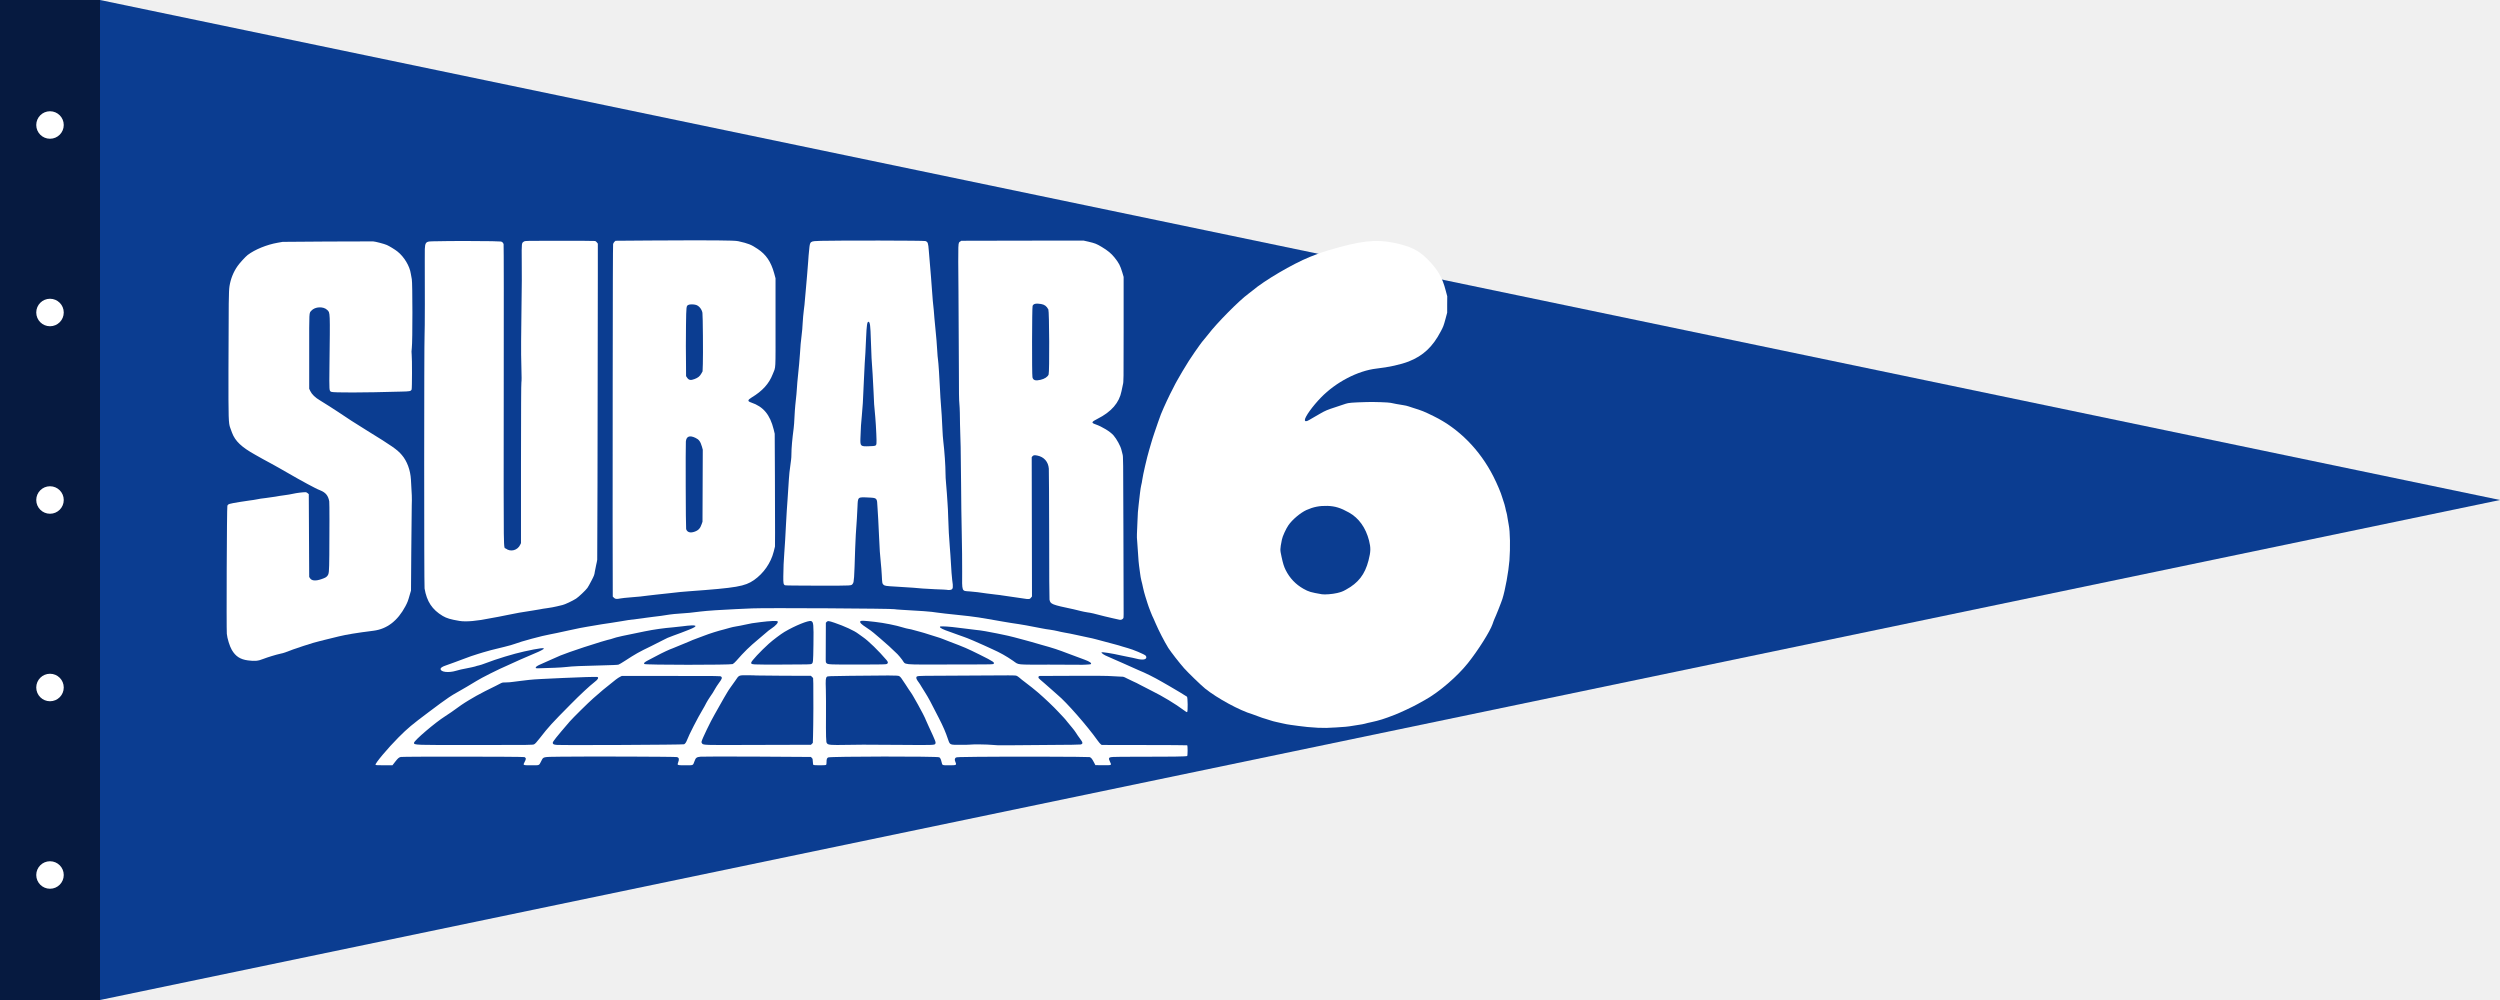
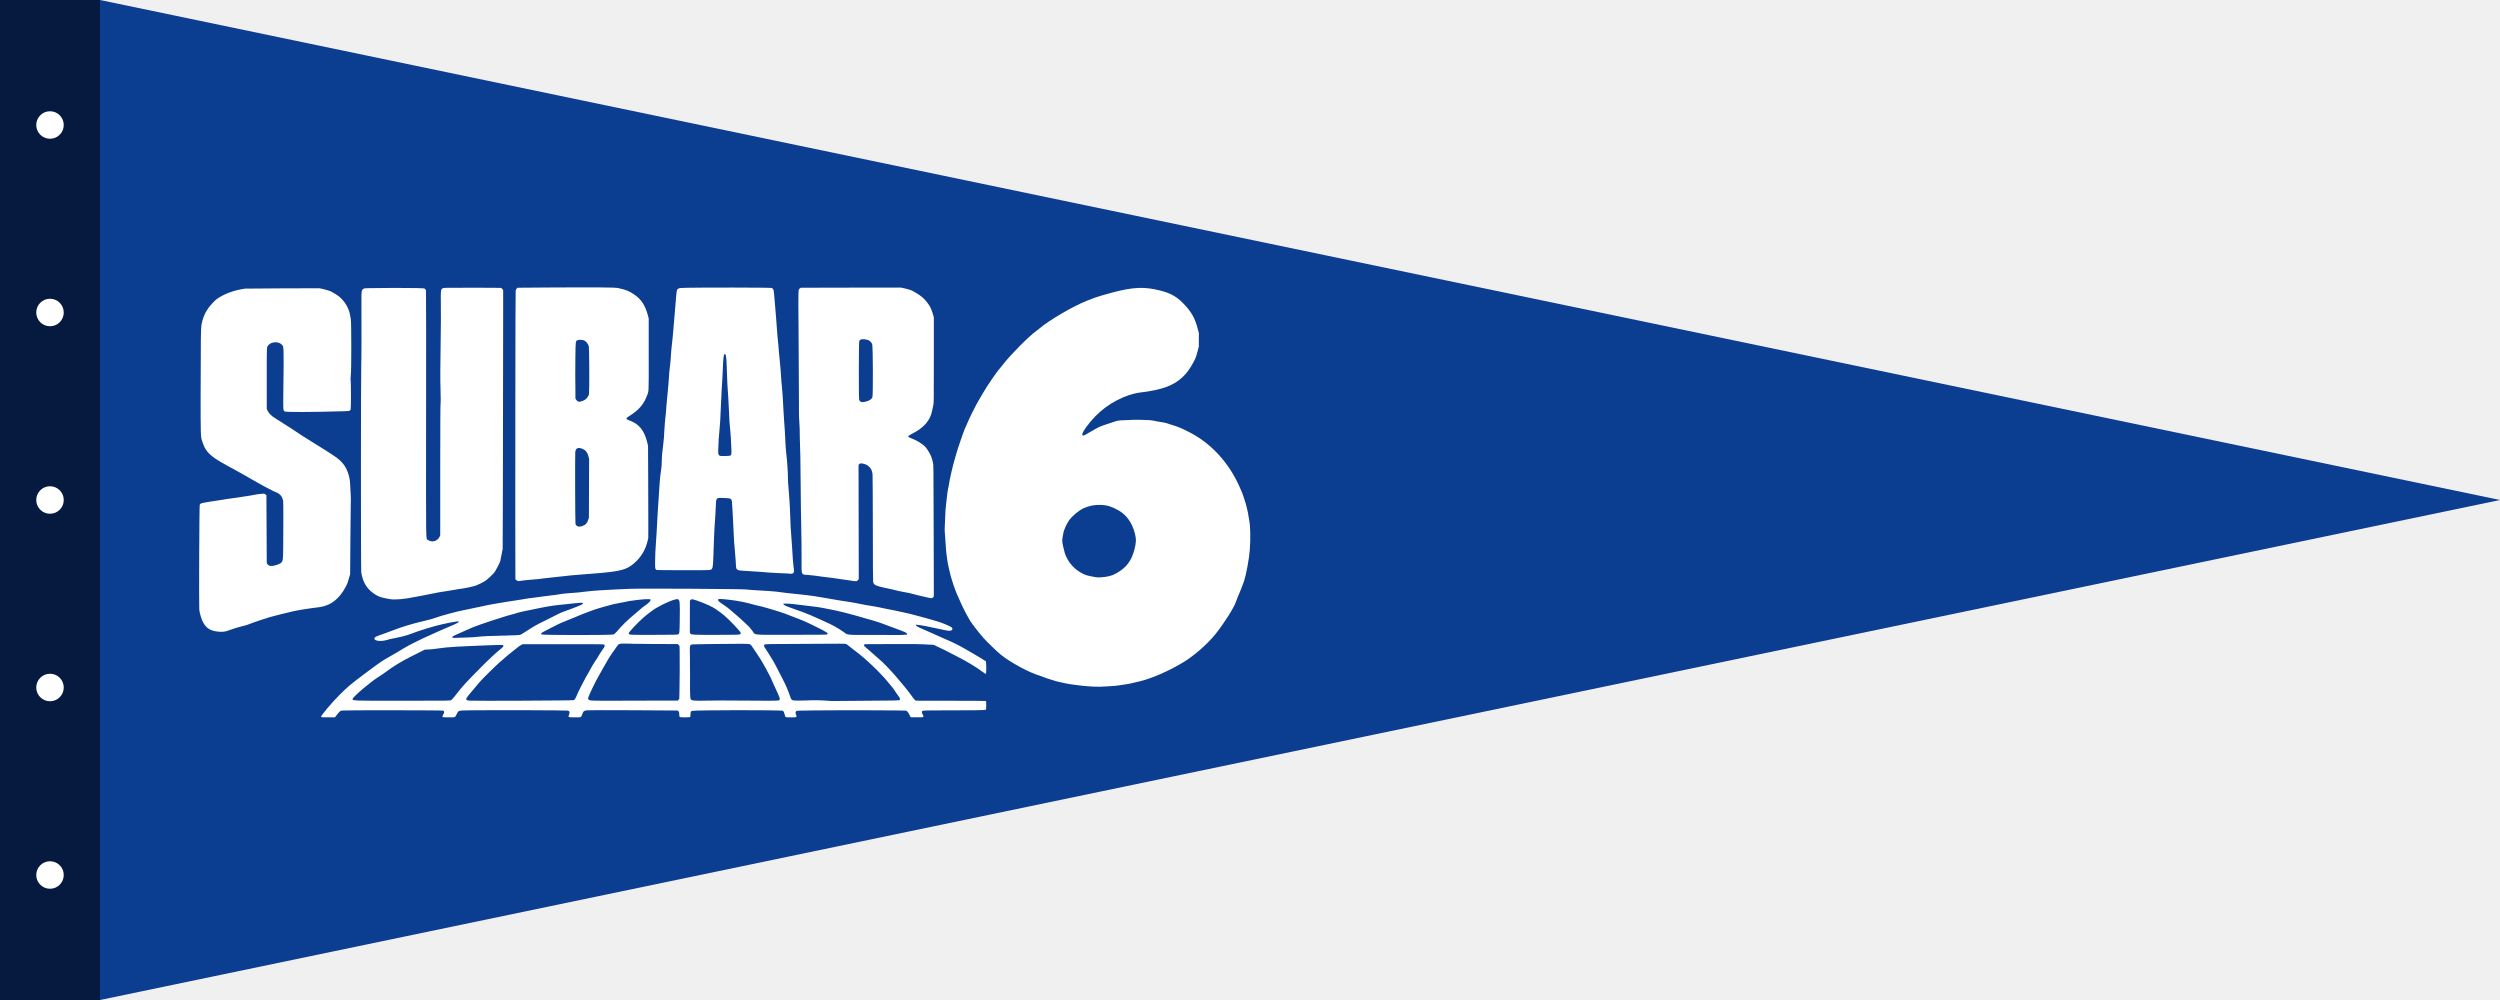
<svg xmlns="http://www.w3.org/2000/svg" viewBox="0 0 2000 800" width="2000" height="800">
  <path d="M80 0L2000 400.0L80 800Z" fill="#0B3D91" />
  <rect x="0" y="0" width="80" height="800" fill="#061A40" />
  <circle cx="40" cy="100" r="11" fill="#FFFFFF" />
  <circle cx="40" cy="250" r="11" fill="#FFFFFF" />
  <circle cx="40" cy="400" r="11" fill="#FFFFFF" />
  <circle cx="40" cy="550" r="11" fill="#FFFFFF" />
  <circle cx="40" cy="700" r="11" fill="#FFFFFF" />
-   <g transform="translate(110.0 130.0) scale(0.5455)" fill="#FFFFFF" fill-rule="evenodd">
+   <g transform="translate(100.9 178.9) scale(0.4468)" fill="#FFFFFF" fill-rule="evenodd">
    <path d="M162.0 730.2C150.6 728.7 143.8 724.2 138.3 714.8C135.2 709.5 131.6 698.0 131.0 691.2C130.3 682.9 131.0 504.9 131.8 503.4C133.2 500.7 133.5 500.6 150.2 497.8C154.4 497.1 160.7 496.1 164.2 495.7C167.8 495.3 172.7 494.5 175.1 494.0C177.5 493.4 183.5 492.5 188.4 492.0C193.3 491.4 199.6 490.5 202.5 490.0C205.3 489.4 211.1 488.5 215.2 488.0C219.4 487.5 225.2 486.5 228.2 485.8C233.3 484.6 242.4 483.5 246.4 483.5C247.4 483.5 248.5 484.0 249.6 485.0L251.2 486.4L251.5 547.1L251.8 607.8L252.9 609.5C255.3 613.5 261.1 614.0 269.5 611.1C275.0 609.2 276.6 608.4 278.2 606.5C280.9 603.3 281.0 601.8 281.3 575.5C281.6 542.4 281.6 499.1 281.2 497.0C279.7 488.6 276.0 484.0 268.0 480.8C265.4 479.8 261.8 478.1 260.0 477.1C258.2 476.2 253.5 473.7 249.5 471.6C245.5 469.5 239.3 466.1 235.7 464.0C232.1 461.8 227.8 459.4 226.2 458.6C223.5 457.2 218.4 454.3 207.5 447.9C205.2 446.5 199.9 443.6 195.8 441.4C191.6 439.2 186.3 436.3 184.0 435.0C181.7 433.7 176.6 430.9 172.8 428.7C152.6 417.5 143.2 408.6 138.6 396.2C137.7 393.8 136.5 390.6 136.0 389.1C133.5 382.4 133.3 376.8 133.4 305.5C133.6 201.7 133.8 188.9 134.9 181.5C136.6 170.7 140.6 160.6 146.8 151.8C149.9 147.3 158.4 138.1 161.6 135.6C172.2 127.6 189.5 120.5 205.4 117.7L212.8 116.4L277.5 115.9C313.1 115.7 343.7 115.6 345.5 115.7C348.8 115.9 361.9 119.3 365.7 121.0C369.0 122.4 377.9 127.8 381.2 130.5C391.0 138.2 399.2 151.9 400.8 163.0C401.2 165.6 401.9 169.3 402.3 171.2C403.4 176.3 403.5 262.6 402.3 271.8C401.8 276.4 401.7 278.7 402.1 281.8C402.8 287.1 402.7 331.8 402.0 333.0C400.7 335.5 399.6 335.7 386.3 336.0C332.1 337.6 286.6 337.7 284.1 336.3C281.1 334.7 281.1 335.5 281.5 299.2C282.5 216.9 282.6 220.6 278.3 216.3C272.7 210.7 260.3 211.3 255.0 217.3C251.5 221.3 251.8 216.9 251.8 277.2L251.8 331.8L253.4 335.2C255.7 340.0 260.6 344.8 267.8 349.0C272.5 351.8 290.9 363.5 294.5 366.0C306.3 374.1 319.5 382.6 337.0 393.4C373.4 415.8 380.9 421.0 387.6 428.9C395.3 437.8 400.2 451.1 401.0 465.0C402.4 487.4 402.6 492.0 402.2 502.8C402.0 509.1 401.7 539.8 401.5 571.0L401.1 627.8L399.5 633.2C396.7 643.2 396.1 644.7 392.9 650.8C381.5 672.2 365.9 684.2 346.0 686.7C321.3 689.8 306.4 692.3 295.2 695.0C293.1 695.6 287.9 696.8 283.8 697.8C279.6 698.7 275.2 699.8 274.0 700.2C272.8 700.7 269.6 701.4 266.9 702.0C259.7 703.4 227.9 713.8 216.5 718.5C215.0 719.1 211.7 720.0 209.1 720.5C203.1 721.8 190.7 725.6 184.5 728.0C176.9 731.1 172.1 731.5 162.0 730.2ZM472.2 672.3C459.2 670.1 453.6 668.5 447.6 665.0C432.2 655.8 424.2 643.8 421.0 624.7C420.2 620.5 420.3 260.3 421.0 253.5C421.2 251.2 421.4 230.7 421.4 208.0C421.4 185.3 421.3 156.6 421.3 144.2C421.3 113.6 419.9 115.9 438.4 115.5C456.7 115.0 503.7 115.0 519.8 115.4C533.8 115.7 533.9 115.8 535.2 117.0C535.9 117.6 536.7 118.9 536.9 119.7C537.2 120.6 537.3 218.0 537.1 341.0C536.9 585.5 536.6 563.5 540.2 566.2C547.2 571.6 557.5 568.8 561.3 560.5L562.4 558.2L562.4 442.1C562.5 360.4 562.6 325.0 563.0 322.6C563.4 320.2 563.4 314.3 563.0 300.8C562.6 289.7 562.5 274.0 562.6 262.0C562.9 242.3 563.6 179.5 563.6 173.0C563.6 171.2 563.5 158.6 563.5 144.9C563.3 117.1 563.2 118.0 567.0 115.8C568.7 114.8 569.4 114.8 619.2 114.8C647.0 114.8 670.4 114.9 671.1 115.1C671.8 115.3 673.1 116.3 673.8 117.3L675.1 119.0L675.1 162.4C674.8 426.3 674.4 580.2 674.2 582.5C674.0 584.0 673.4 587.4 672.7 590.0C672.1 592.7 671.2 597.2 670.7 600.0C670.0 604.9 669.7 605.7 665.7 613.4C663.4 617.9 660.7 622.7 659.8 623.9C657.0 627.7 646.9 637.2 643.2 639.6C637.9 643.0 626.6 648.3 623.2 649.0C621.6 649.3 617.8 650.2 614.8 651.0C611.7 651.8 605.6 652.9 601.2 653.5C596.9 654.1 591.8 654.8 590.1 655.3C588.4 655.7 583.0 656.6 578.1 657.3C565.5 659.1 553.2 661.3 543.0 663.5C538.2 664.6 531.9 665.8 529.0 666.3C526.1 666.7 521.2 667.6 518.0 668.3C498.3 672.4 481.8 673.9 472.2 672.3ZM1439.8 670.5C1438.9 670.3 1434.9 669.4 1430.8 668.5C1426.6 667.6 1420.9 666.3 1418.0 665.5C1402.1 661.3 1398.7 660.5 1393.4 659.8C1390.1 659.3 1385.6 658.4 1383.4 657.8C1381.1 657.1 1376.5 656.0 1373.2 655.3C1340.4 648.4 1338.8 647.7 1337.5 641.0C1337.2 639.4 1337.0 602.8 1337.0 545.9C1336.9 494.9 1336.7 451.3 1336.5 449.0C1335.7 438.9 1329.5 431.8 1319.7 429.8C1315.5 428.9 1313.8 429.2 1312.4 430.9L1311.4 432.2L1311.6 534.3L1311.8 636.4L1310.7 637.8C1308.6 640.7 1307.7 640.8 1298.5 639.3C1294.0 638.6 1285.3 637.3 1279.2 636.5C1273.2 635.7 1267.9 634.9 1267.5 634.8C1267.1 634.6 1263.3 634.2 1259.0 633.7C1254.7 633.3 1248.5 632.5 1245.2 632.0C1235.7 630.5 1227.8 629.6 1220.3 629.0C1208.5 628.2 1209.2 630.2 1209.4 600.0C1209.5 586.9 1209.2 561.7 1208.8 544.0C1208.4 526.3 1207.9 492.4 1207.8 468.8C1207.6 445.1 1207.4 421.9 1207.2 417.2C1206.3 388.4 1206.0 374.9 1206.0 367.3C1205.9 362.6 1205.6 356.4 1205.3 353.5C1204.8 349.6 1204.6 336.9 1204.6 302.7C1204.5 277.7 1204.3 226.4 1204.0 188.8C1203.4 112.7 1203.2 118.3 1206.7 115.8L1208.1 114.8L1297.7 114.6L1387.4 114.5L1394.9 116.2C1404.4 118.5 1406.4 119.2 1414.2 123.9C1422.9 129.1 1428.1 133.4 1432.9 139.4C1439.3 147.4 1441.2 151.1 1444.3 161.3L1446.2 167.8L1446.2 244.5C1446.2 321.2 1446.2 321.3 1445.1 325.8C1444.5 328.2 1443.6 332.5 1443.1 335.3C1439.8 352.3 1428.3 365.6 1407.9 375.9C1398.8 380.5 1398.4 381.7 1405.0 384.0C1414.7 387.4 1426.5 394.6 1431.4 400.2C1436.0 405.5 1441.8 416.1 1443.0 421.5C1443.3 423.0 1444.1 425.8 1444.6 427.8C1445.6 431.2 1445.6 432.1 1445.9 544.0C1446.0 606.0 1446.1 659.3 1446.2 662.4C1446.2 667.7 1446.2 668.0 1445.0 669.2C1443.5 670.6 1441.8 671.0 1439.8 670.5ZM698.7 638.3L697.0 636.6L696.9 582.4C696.8 552.6 696.8 527.2 696.8 526.0C696.8 524.8 696.9 433.2 696.9 322.5C697.0 193.0 697.2 120.6 697.5 119.5C697.8 118.5 698.7 117.0 699.5 116.2L701.1 114.8L752.2 114.4C843.6 113.9 875.4 114.1 881.0 115.4C896.0 118.8 899.8 120.3 909.4 126.7C921.8 134.9 928.9 145.4 933.6 162.1L935.7 169.8L935.7 234.8C935.7 308.4 936.3 298.5 931.6 310.4C926.2 324.4 916.5 335.1 900.7 344.6C894.5 348.4 894.4 350.1 900.0 352.0C917.8 358.0 927.6 369.7 933.0 391.5L934.5 397.8L934.8 460.5C935.0 495.0 935.1 532.2 935.0 543.2L934.9 563.2L933.0 570.8C928.8 587.4 918.1 602.6 904.1 612.4C890.6 621.7 878.8 623.7 809.0 628.8C799.2 629.5 795.1 629.9 776.8 632.0C772.4 632.5 765.3 633.3 761.0 633.7C756.7 634.2 750.9 634.8 748.0 635.2C741.2 636.2 735.2 636.8 722.5 637.8C716.9 638.2 710.6 638.9 708.5 639.3C702.4 640.5 700.7 640.3 698.7 638.3ZM1187.4 626.7C1187.3 626.6 1179.2 626.1 1169.5 625.8C1159.9 625.4 1151.8 624.9 1151.5 624.8C1151.1 624.5 1128.1 622.9 1112.5 622.0C1097.8 621.2 1095.7 620.9 1094.0 619.2C1092.2 617.5 1092.1 617.3 1091.5 604.8C1091.2 599.0 1090.6 591.5 1090.2 588.2C1089.2 579.7 1088.0 563.4 1087.5 548.0C1087.2 540.7 1086.7 529.6 1086.3 523.2C1085.9 516.9 1085.4 508.8 1085.2 505.2C1084.6 491.8 1084.8 491.9 1071.7 491.3C1056.1 490.6 1056.5 490.2 1055.9 504.8C1055.7 510.4 1055.3 518.2 1055.0 522.1C1053.6 541.4 1053.0 551.6 1052.5 566.0C1051.1 611.4 1050.8 615.1 1049.1 617.5C1046.6 620.8 1050.8 620.6 998.1 620.6C965.7 620.5 950.2 620.4 949.5 620.0C947.3 618.8 947.0 617.1 947.1 607.1C947.2 595.8 947.7 582.6 948.5 573.5C949.3 563.6 950.4 544.3 951.0 531.5C951.3 525.3 951.8 515.9 952.2 510.5C952.6 505.1 953.1 498.1 953.3 494.8C953.4 491.4 953.9 484.6 954.3 479.5C954.6 474.4 955.1 467.6 955.3 464.2C955.5 459.1 956.2 453.0 958.5 436.0C958.8 434.2 959.0 430.5 959.0 427.8C959.0 418.7 960.2 405.8 962.3 389.8C962.7 386.7 963.3 379.3 963.5 373.2C963.8 367.2 964.3 359.3 964.7 355.8C966.1 343.4 966.9 334.7 967.2 329.0C967.4 325.8 967.8 320.0 968.3 316.0C970.0 299.6 971.0 288.8 971.5 280.8C972.2 269.3 972.8 262.2 974.0 253.0C974.6 248.7 975.3 240.9 975.5 235.5C975.8 230.1 976.5 221.6 977.2 216.5C977.9 211.4 978.6 205.1 978.7 202.5C978.9 199.9 979.4 194.4 979.8 190.2C981.1 176.6 983.0 153.4 983.6 145.0C983.8 140.5 984.5 132.9 985.0 128.2C986.3 115.0 985.8 115.4 1002.2 114.9C1028.8 114.2 1153.8 114.4 1155.6 115.2C1159.2 116.7 1159.6 117.9 1160.5 129.5C1161.0 136.6 1162.4 153.5 1163.7 167.8C1164.1 172.4 1164.7 180.3 1165.0 185.2C1165.5 194.0 1167.2 213.4 1167.8 217.0C1167.9 218.0 1168.4 223.0 1168.7 228.2C1169.1 233.5 1170.0 242.9 1170.7 249.2C1171.4 255.6 1172.3 266.7 1172.7 274.0C1173.1 281.3 1173.7 288.2 1174.0 289.4C1174.5 291.7 1176.3 318.0 1177.0 334.8C1177.2 340.5 1177.8 349.2 1178.2 354.0C1179.1 363.8 1179.8 376.8 1180.5 392.0C1180.7 397.6 1181.3 405.1 1181.7 408.5C1183.5 423.6 1185.0 444.7 1185.0 456.4C1185.0 459.8 1185.3 465.6 1185.7 469.4C1186.1 473.2 1186.7 480.4 1187.0 485.5C1187.3 490.6 1187.8 497.3 1188.0 500.5C1188.3 503.7 1188.8 513.5 1189.0 522.2C1189.5 538.6 1190.0 547.7 1191.2 562.8C1191.6 567.4 1192.1 573.4 1192.2 576.0C1193.7 601.2 1194.2 607.9 1194.8 612.2C1196.4 622.9 1196.1 625.4 1193.2 626.5C1191.9 627.0 1187.9 627.2 1187.4 626.7ZM816.8 541.5C822.6 539.5 825.3 536.6 827.5 530.0L828.6 526.8L828.8 474.0L829.0 421.2L827.8 416.8C825.5 409.1 823.4 406.2 818.2 403.8C809.7 399.7 804.9 401.6 804.2 409.2C803.7 416.0 804.0 535.6 804.6 537.6C806.0 542.2 810.5 543.7 816.8 541.5ZM1081.6 415.4C1084.1 414.2 1084.1 413.6 1083.5 398.1C1083.2 390.2 1082.5 379.1 1082.0 373.5C1080.3 356.1 1080.0 352.2 1079.5 337.2C1079.2 329.3 1078.6 317.2 1078.1 310.5C1076.8 294.1 1076.1 281.3 1075.5 260.0C1074.9 239.5 1074.3 234.3 1072.2 233.6C1070.1 233.0 1069.3 238.4 1068.5 257.6C1068.2 264.9 1067.8 274.5 1067.5 279.0C1067.2 283.5 1066.7 290.5 1066.5 294.5C1066.2 298.5 1065.7 309.6 1065.3 319.2C1063.7 356.0 1063.7 355.2 1062.3 370.8C1061.1 382.6 1060.8 387.7 1060.2 404.5C1059.8 416.1 1060.4 416.6 1073.0 416.1C1077.3 416.0 1081.1 415.7 1081.6 415.4ZM1324.4 318.7C1330.4 317.3 1334.9 314.3 1336.2 310.9C1337.6 307.3 1337.2 218.0 1335.8 215.5C1333.1 210.5 1330.2 208.4 1325.0 207.5C1317.6 206.3 1314.0 207.1 1312.7 210.3C1311.8 212.5 1311.6 310.8 1312.5 315.0C1313.5 319.4 1317.0 320.5 1324.4 318.7ZM816.9 317.6C822.0 315.7 824.8 313.4 826.9 309.5L828.7 306.3L829.1 295.5C829.6 282.5 829.1 223.7 828.5 220.4C827.5 215.0 823.4 210.1 818.9 208.8C815.5 207.8 809.9 207.8 808.0 208.8C804.8 210.4 804.8 210.2 804.4 238.2C804.3 252.3 804.2 266.3 804.2 269.5C804.3 272.7 804.4 283.8 804.4 294.3L804.5 313.3L805.9 315.4C808.4 319.2 811.2 319.8 816.9 317.6Z" />
    <path d="M1731.2 829.0C1721.8 828.6 1709.0 827.3 1702.5 826.3C1700.2 825.9 1695.2 825.2 1691.5 824.8C1687.8 824.3 1682.6 823.4 1680.0 822.7C1677.4 822.1 1672.9 821.1 1670.1 820.5C1667.3 819.9 1663.4 818.9 1661.6 818.2C1659.8 817.5 1656.5 816.5 1654.3 815.9C1652.1 815.4 1647.5 813.8 1644.2 812.5C1641.0 811.2 1636.9 809.7 1635.2 809.2C1616.6 803.8 1583.3 785.7 1565.6 771.4C1559.8 766.7 1540.9 748.4 1535.0 741.8C1528.3 734.3 1515.4 717.7 1511.7 711.9C1505.9 702.5 1497.4 686.0 1493.0 675.6C1491.6 672.2 1490.1 668.9 1489.8 668.3C1488.6 666.5 1482.7 651.5 1481.3 646.7C1480.5 644.3 1479.0 639.5 1478.0 636.2C1476.9 632.9 1475.5 627.3 1474.7 623.7C1474.0 620.2 1472.9 615.3 1472.2 613.0C1471.6 610.7 1470.7 605.8 1470.3 602.2C1469.9 598.7 1469.2 593.6 1468.8 591.0C1468.4 588.4 1467.8 581.5 1467.5 575.8C1467.2 570.0 1466.6 561.6 1466.2 557.2C1465.7 552.3 1465.5 547.6 1465.7 545.0C1465.9 542.7 1466.3 534.2 1466.5 526.2C1466.8 515.9 1467.3 509.0 1468.2 502.2C1468.9 497.0 1469.8 489.1 1470.2 484.8C1470.7 480.4 1471.5 475.2 1472.0 473.3C1472.6 471.3 1473.2 467.9 1473.5 465.5C1474.4 458.6 1480.5 432.0 1483.6 421.8C1484.5 419.0 1485.6 414.8 1486.3 412.5C1486.9 410.2 1488.0 406.6 1488.7 404.5C1489.4 402.4 1490.7 398.6 1491.5 396.0C1494.6 386.6 1499.4 373.2 1500.9 369.2C1505.7 357.5 1513.5 340.8 1518.6 331.3C1520.4 327.8 1522.0 324.8 1522.0 324.6C1522.0 324.4 1523.4 321.9 1525.1 319.0C1526.8 316.1 1530.1 310.4 1532.5 306.2C1538.1 296.6 1545.7 284.7 1550.5 278.0C1552.6 275.1 1555.8 270.5 1557.7 267.8C1559.6 265.1 1562.6 261.2 1564.5 259.1C1566.3 257.0 1568.9 253.8 1570.3 252.0C1582.3 236.1 1615.7 202.3 1629.2 192.5C1630.9 191.3 1633.5 189.3 1635.0 188.0C1652.6 173.0 1693.7 148.9 1719.2 138.5C1731.7 133.4 1735.8 132.0 1746.5 128.8C1793.5 114.8 1815.8 112.3 1842.2 117.7C1866.9 122.8 1878.7 128.6 1892.0 142.0C1906.7 156.7 1913.8 168.9 1918.6 188.0L1920.8 196.2L1920.7 208.2L1920.7 220.2L1918.4 228.8C1915.4 239.8 1915.1 240.6 1911.2 247.9C1899.5 270.3 1885.4 283.5 1864.3 291.8C1852.4 296.4 1835.1 300.2 1817.2 302.2C1789.8 305.3 1757.5 322.1 1735.5 344.8C1723.3 357.3 1712.0 373.1 1712.0 377.5C1712.0 380.1 1714.4 380.0 1718.5 377.5C1720.3 376.4 1723.3 374.7 1725.2 373.6C1727.0 372.6 1731.2 370.2 1734.4 368.3C1741.8 364.0 1744.8 362.7 1757.8 358.5C1763.5 356.6 1769.9 354.5 1771.9 353.8C1775.8 352.4 1781.7 351.9 1803.2 351.3C1813.7 351.0 1834.7 351.7 1838.0 352.5C1841.2 353.3 1849.9 354.9 1855.9 355.8C1858.8 356.2 1862.4 357.0 1863.9 357.6C1865.5 358.2 1868.8 359.3 1871.2 360.0C1883.8 363.9 1886.6 365.0 1901.0 372.1C1937.7 390.0 1968.7 421.4 1988.5 460.5C1994.1 471.5 1999.8 485.1 2001.3 490.7C2001.7 492.4 2002.7 495.4 2003.5 497.5C2004.3 499.6 2005.4 503.5 2006.0 506.3C2006.5 509.1 2007.3 512.3 2007.7 513.4C2008.1 514.5 2008.8 518.1 2009.2 521.2C2009.7 524.4 2010.5 529.1 2011.0 531.6C2013.0 541.3 2013.4 565.0 2012.0 583.7C2010.7 600.1 2005.8 627.1 2001.7 640.0C2000.4 644.3 1991.7 666.2 1990.0 669.5C1989.5 670.4 1988.3 673.8 1987.2 677.0C1983.6 687.6 1966.3 715.1 1951.1 734.2C1935.5 753.8 1908.7 776.8 1888.5 788.0C1885.9 789.5 1880.8 792.3 1877.2 794.3C1870.3 798.2 1851.7 806.9 1844.2 809.8C1827.8 816.2 1820.9 818.3 1809.3 820.8C1806.0 821.5 1801.9 822.4 1800.1 823.0C1798.2 823.5 1794.2 824.3 1791.0 824.7C1787.8 825.2 1784.1 825.8 1782.8 826.0C1776.5 827.2 1767.4 828.1 1757.8 828.5C1752.0 828.8 1745.6 829.1 1743.5 829.2C1741.4 829.3 1735.9 829.2 1731.2 829.0ZM1759.3 631.4C1765.3 629.9 1767.1 629.3 1772.0 626.6C1790.4 616.6 1800.0 604.2 1805.3 583.8C1808.7 570.5 1808.8 565.2 1806.1 554.4C1801.3 535.7 1791.2 521.5 1776.8 513.4C1764.3 506.4 1756.3 504.0 1745.1 503.6C1733.5 503.3 1724.5 505.1 1714.2 509.7C1705.4 513.8 1693.6 523.7 1688.0 531.8C1684.3 537.1 1679.1 548.5 1678.3 553.1C1675.4 568.1 1675.5 567.3 1677.8 578.3C1679.9 588.0 1681.3 592.6 1683.8 597.6C1689.8 609.6 1698.5 618.7 1709.8 625.1C1717.9 629.6 1720.3 630.3 1737.0 633.2C1741.2 633.9 1752.5 633.0 1759.3 631.4Z" />
    <path d="M349.1 883.3C347.8 881.8 367.6 858.3 382.7 843.2C396.7 829.2 401.9 824.9 427.2 805.9C433.6 801.2 441.3 795.3 444.5 793.0C452.2 787.2 461.8 780.8 467.6 777.7C472.9 774.8 492.7 763.2 497.2 760.3C504.1 755.9 529.5 743.1 543.8 737.0C546.8 735.7 554.6 732.2 561.2 729.1C567.9 726.1 576.0 722.6 579.3 721.3C585.1 719.1 593.1 715.3 595.2 713.7C598.8 711.0 589.1 712.2 567.0 717.1C551.5 720.5 526.5 728.1 510.2 734.4C506.6 735.8 502.4 737.2 500.8 737.5C499.2 737.8 496.6 738.5 495.1 739.1C493.5 739.6 488.0 740.8 482.8 741.8C477.5 742.7 470.6 744.3 467.2 745.4C456.3 748.7 444.5 747.4 444.5 742.8C444.5 740.9 447.0 739.3 453.0 737.3C456.1 736.3 461.2 734.5 464.4 733.2C467.6 731.9 473.3 729.8 477.0 728.5C480.7 727.2 486.2 725.2 489.2 724.0C492.3 722.9 496.8 721.4 499.4 720.7C502.0 720.0 505.3 719.0 506.9 718.4C510.6 717.1 523.7 713.7 538.1 710.3C544.3 708.8 551.1 706.9 553.2 706.0C562.0 702.5 594.3 693.8 605.0 692.0C608.2 691.5 620.3 688.9 632.0 686.3C643.7 683.7 656.1 681.2 659.5 680.8C662.9 680.3 667.8 679.5 670.2 679.0C672.7 678.5 677.5 677.7 680.8 677.2C684.0 676.8 690.1 675.9 694.2 675.2C698.4 674.5 705.4 673.4 709.8 672.7C714.1 672.1 718.8 671.3 720.0 671.0C721.3 670.8 726.7 670.1 732.0 669.5C737.4 668.9 743.4 668.1 745.5 667.7C747.6 667.3 752.4 666.7 756.2 666.3C764.3 665.4 771.8 664.4 780.0 663.0C783.2 662.5 790.1 661.8 795.5 661.5C805.6 660.9 812.8 660.2 825.8 658.5C834.4 657.4 858.3 655.8 877.2 655.0C884.4 654.7 895.4 654.2 901.8 653.9C921.2 653.0 1108.7 654.1 1110.3 655.1C1110.6 655.3 1115.3 655.7 1120.8 656.0C1146.6 657.3 1165.1 658.7 1172.2 660.0C1175.3 660.5 1180.7 661.2 1184.2 661.5C1187.8 661.8 1196.3 662.7 1203.0 663.5C1209.7 664.3 1217.2 665.1 1219.5 665.3C1223.9 665.6 1241.3 668.3 1255.5 670.9C1260.0 671.8 1266.2 672.8 1269.2 673.3C1272.3 673.7 1277.7 674.6 1281.2 675.3C1284.8 675.9 1289.9 676.7 1292.5 677.0C1295.1 677.3 1299.9 678.1 1303.2 678.8C1306.4 679.5 1311.6 680.5 1314.7 681.0C1317.7 681.5 1323.0 682.5 1326.2 683.2C1329.5 683.9 1335.1 684.8 1338.5 685.2C1341.9 685.7 1346.8 686.6 1349.2 687.2C1351.7 687.9 1356.6 688.9 1360.0 689.5C1363.4 690.0 1370.8 691.5 1376.2 692.7C1381.8 693.9 1389.6 695.6 1393.8 696.5C1397.9 697.3 1403.2 698.5 1405.5 699.2C1409.6 700.4 1420.3 703.2 1433.2 706.6C1436.5 707.4 1441.5 708.9 1444.2 709.8C1447.0 710.7 1450.7 711.8 1452.4 712.2C1459.6 714.1 1476.1 721.0 1478.4 723.1C1479.0 723.7 1479.5 724.8 1479.5 725.5C1479.5 729.2 1474.0 730.0 1464.7 727.6C1461.4 726.8 1456.6 725.7 1454.0 725.3C1451.4 724.8 1446.3 723.8 1442.8 723.0C1428.8 719.8 1414.3 717.6 1413.8 718.4C1413.2 719.4 1418.0 722.6 1422.5 724.3C1423.4 724.6 1427.5 726.4 1431.5 728.3C1435.5 730.1 1441.7 732.8 1445.2 734.3C1448.8 735.8 1454.7 738.4 1458.2 740.1C1461.8 741.8 1466.1 743.7 1467.8 744.4C1478.0 748.5 1491.2 755.1 1502.2 761.5C1504.7 762.9 1509.3 765.6 1512.5 767.4C1520.5 772.0 1538.1 782.5 1539.1 783.4C1540.3 784.4 1540.5 805.0 1539.4 805.9C1538.9 806.3 1537.7 805.7 1534.7 803.4C1522.6 794.3 1503.1 782.5 1487.2 774.7C1479.5 770.9 1471.6 766.8 1469.5 765.6C1467.4 764.4 1463.5 762.4 1460.6 761.2C1457.8 760.0 1453.4 757.9 1450.8 756.5C1446.2 754.1 1445.8 754.0 1441.9 754.0C1439.6 754.0 1433.8 753.7 1429.0 753.3C1422.2 752.8 1409.3 752.7 1372.5 752.8C1346.2 752.9 1324.1 753.0 1323.4 753.0C1321.5 753.0 1320.6 754.6 1321.7 756.3C1322.1 756.9 1325.8 760.2 1329.9 763.6C1333.9 767.0 1339.2 771.6 1341.5 773.8C1343.8 776.0 1347.4 779.2 1349.5 780.9C1362.1 791.2 1392.8 826.2 1408.2 847.9C1409.9 850.3 1411.9 852.6 1412.7 853.2L1414.1 854.2L1476.4 854.3C1510.8 854.3 1539.1 854.5 1539.4 854.7C1540.3 855.2 1540.2 869.7 1539.4 870.4C1538.4 871.2 1513.6 871.6 1469.4 871.5C1425.5 871.5 1425.6 871.5 1424.8 874.0C1424.5 874.7 1425.0 876.3 1426.2 878.8C1428.8 884.2 1429.2 884.0 1415.8 883.9L1404.8 883.8L1402.5 879.4C1399.9 874.4 1398.5 872.7 1396.3 872.0C1394.4 871.4 1275.1 871.1 1232.1 871.6C1205.4 871.9 1201.3 872.0 1200.2 872.7C1198.7 873.7 1198.2 875.8 1199.0 877.7C1201.6 884.1 1201.7 884.0 1190.2 884.0C1179.8 884.0 1180.4 884.3 1179.2 879.2C1178.2 875.0 1177.3 873.2 1175.8 872.3C1173.5 870.7 1016.0 870.9 1012.9 872.5C1011.1 873.4 1010.5 875.0 1010.5 879.2C1010.5 881.3 1010.3 883.0 1009.9 883.4C1009.0 884.3 991.8 884.2 991.1 883.4C990.8 883.0 990.5 880.9 990.4 878.6C990.3 874.9 990.1 874.4 988.9 873.1L987.5 871.8L909.1 871.3C862.1 871.1 828.8 871.1 825.8 871.4C819.9 872.0 818.7 872.8 816.8 878.2C814.4 884.5 815.6 884.0 803.5 884.0C791.2 884.0 791.3 884.0 792.9 879.7C794.7 875.1 794.2 873.0 791.4 872.0C789.4 871.3 659.1 870.9 621.2 871.4C593.1 871.8 595.6 871.2 592.0 878.1C588.6 884.6 590.0 884.0 577.8 884.0C564.9 884.0 565.1 884.1 567.7 879.2C570.1 874.7 570.1 873.4 567.5 872.0C566.2 871.2 390.0 871.1 386.2 871.8C383.4 872.4 382.1 873.5 378.0 878.7L373.9 884.0L361.8 884.0C352.1 884.0 349.5 883.9 349.1 883.3ZM1336.0 854.2C1366.3 854.1 1382.3 853.8 1383.4 853.5C1386.9 852.3 1386.6 850.7 1381.9 844.5C1380.1 842.2 1377.7 838.6 1376.4 836.5C1375.1 834.4 1372.6 831.1 1370.8 829.0C1369.0 826.9 1365.9 823.2 1364.0 820.8C1362.1 818.3 1359.5 815.2 1358.3 814.0C1357.0 812.8 1353.3 808.9 1350.2 805.4C1344.1 798.7 1330.1 785.4 1320.3 777.0C1314.7 772.2 1309.7 768.3 1300.8 761.5C1298.5 759.9 1295.4 757.3 1293.7 755.8C1291.8 754.1 1289.7 752.8 1288.5 752.5C1287.1 752.1 1274.3 752.0 1244.4 752.3C1221.2 752.4 1189.3 752.6 1173.5 752.7C1142.8 752.8 1142.8 752.8 1142.2 755.2C1141.9 756.6 1142.9 758.7 1145.9 762.7C1147.1 764.4 1148.6 766.6 1149.1 767.7C1149.7 768.8 1152.3 773.1 1155.0 777.2C1159.5 784.2 1163.5 791.6 1175.1 814.5C1181.8 827.6 1185.1 835.3 1188.7 846.0C1191.6 854.3 1191.1 854.1 1207.2 854.0C1214.1 854.0 1220.4 853.9 1221.2 853.7C1224.7 853.1 1246.5 853.4 1253.5 854.1C1259.1 854.7 1264.2 854.9 1275.5 854.7C1283.6 854.6 1310.8 854.4 1336.0 854.2ZM581.7 853.2C583.2 852.5 585.3 850.2 590.0 844.2C603.3 827.1 607.2 822.9 635.5 794.3C649.1 780.5 663.1 767.5 670.2 762.0C675.2 758.2 676.7 755.7 674.6 754.5C673.7 754.1 647.5 754.8 623.2 756.0C605.9 756.9 603.9 757.0 591.8 757.5C585.4 757.8 577.4 758.4 574.0 758.8C570.6 759.2 564.9 759.9 561.5 760.3C558.1 760.6 553.1 761.3 550.5 761.7C547.9 762.1 543.4 762.5 540.4 762.5C535.3 762.5 535.0 762.6 531.9 764.2C530.2 765.2 527.2 766.7 525.3 767.6C517.2 771.4 500.5 780.0 497.0 782.1C494.9 783.3 490.1 786.2 486.2 788.4C482.4 790.7 477.3 793.9 474.9 795.6C464.3 803.3 454.5 810.2 451.2 812.1C437.1 820.9 405.5 847.8 405.5 851.1C405.5 854.4 405.3 854.4 498.2 854.3C578.7 854.3 579.8 854.2 581.7 853.2ZM801.6 853.2C803.3 852.3 804.6 850.4 806.0 846.8C808.6 839.6 821.9 813.7 829.0 802.0C830.6 799.4 832.9 795.2 834.1 792.7C835.4 790.3 837.7 786.5 839.3 784.2C842.5 779.8 845.0 775.7 847.5 771.2C848.4 769.6 850.5 766.3 852.2 764.0C857.2 757.2 857.8 755.8 856.0 754.0C855.0 753.0 854.3 753.0 782.6 753.0L710.2 753.0L707.8 754.2C706.4 754.8 703.6 756.7 701.5 758.3C683.0 773.0 681.1 774.6 668.5 785.7C661.4 791.9 638.5 814.5 633.9 819.8C613.9 843.1 609.0 849.2 609.0 851.0C609.0 853.0 610.3 853.7 614.6 854.1C623.0 854.8 800.1 854.0 801.6 853.2ZM963.4 854.0L987.6 854.0L989.0 852.6L990.4 851.2L990.7 841.0C991.2 826.3 991.4 773.7 991.1 764.1L990.8 756.0L989.2 754.4L987.6 752.8L947.5 752.7C925.4 752.6 907.2 752.4 907.0 752.3C906.8 752.1 901.5 752.0 895.3 752.0C881.4 751.9 882.3 751.6 876.8 759.8C874.6 763.1 871.3 767.6 869.6 769.9C867.9 772.2 865.7 775.6 864.7 777.4C863.7 779.3 861.6 782.8 860.1 785.2C858.6 787.7 855.3 793.4 852.9 797.9C850.5 802.3 847.5 807.6 846.3 809.6C840.8 818.9 827.9 845.6 827.2 849.3C827.0 850.5 827.2 851.2 828.2 852.3C829.9 854.3 833.2 854.5 890.5 854.2C917.2 854.1 950.1 854.0 963.4 854.0ZM1064.2 853.8C1069.8 853.8 1094.8 854.0 1120.0 854.1C1167.0 854.5 1169.0 854.4 1170.0 852.5C1171.1 850.4 1170.8 849.5 1160.2 826.7C1157.9 821.7 1156.0 817.5 1156.0 817.3C1156.0 816.4 1148.2 801.1 1144.6 795.0C1142.4 791.3 1139.6 786.3 1138.3 783.9C1137.0 781.5 1135.1 778.5 1134.1 777.1C1133.1 775.8 1129.6 770.6 1126.4 765.5C1119.9 755.5 1119.0 754.3 1116.8 753.1C1115.0 752.1 1100.7 752.1 1044.9 752.8C1014.4 753.2 1012.0 753.3 1011.1 754.2C1009.2 755.9 1009.0 758.4 1009.5 773.2C1009.7 781.0 1009.8 797.6 1009.7 810.2C1009.6 822.9 1009.6 837.2 1009.8 842.0C1010.1 850.5 1010.2 850.7 1011.5 852.2C1013.3 854.2 1018.0 854.5 1038.8 854.1C1047.3 853.9 1058.8 853.8 1064.2 853.8ZM611.8 741.0C618.1 740.8 626.1 740.2 629.5 739.8C637.0 738.8 651.6 738.2 681.5 737.5C695.0 737.2 704.4 736.8 705.4 736.4C706.4 736.1 710.6 733.6 714.9 730.8C730.4 720.7 735.3 717.9 753.2 709.3C758.8 706.6 766.3 702.8 770.0 700.8C774.6 698.2 779.7 696.0 786.0 693.8C796.2 690.1 797.9 689.5 808.5 685.3C824.3 679.1 821.0 677.3 799.0 680.2C793.6 680.9 787.5 681.6 785.2 681.7C772.0 682.8 757.4 684.8 743.8 687.6C715.0 693.3 700.7 696.5 697.5 697.9C696.3 698.4 692.5 699.5 689.2 700.2C686.0 701.0 681.6 702.3 679.5 703.0C677.4 703.8 673.6 705.0 671.0 705.7C665.7 707.2 645.8 713.7 634.0 717.9C622.9 721.8 617.7 723.9 606.9 728.9C601.6 731.4 594.9 734.3 592.1 735.5C586.8 737.7 584.0 739.5 584.0 740.8C584.0 742.1 583.3 742.1 611.8 741.0ZM1397.9 735.8C1400.0 734.5 1396.8 732.0 1389.1 729.2C1385.9 728.1 1375.8 724.3 1366.8 720.9C1349.0 714.1 1343.2 712.2 1326.2 707.5C1320.2 705.8 1313.3 703.8 1311.0 703.1C1308.7 702.4 1304.4 701.2 1301.5 700.5C1298.6 699.7 1291.5 697.9 1285.8 696.3C1280.0 694.8 1273.2 693.2 1270.8 692.8C1268.3 692.3 1263.8 691.4 1260.8 690.7C1249.9 688.4 1236.1 686.0 1229.8 685.5C1226.3 685.2 1219.0 684.3 1213.6 683.5C1201.0 681.7 1187.0 680.3 1181.2 680.3C1177.1 680.3 1176.8 680.3 1176.8 681.2C1176.8 682.6 1182.1 685.2 1190.5 688.0C1193.9 689.2 1199.7 691.2 1203.2 692.6C1206.8 694.0 1210.9 695.4 1212.2 695.8C1215.6 696.8 1234.4 704.8 1241.8 708.3C1245.1 709.8 1250.5 712.3 1253.8 713.8C1265.0 718.8 1273.8 723.7 1284.1 730.8C1293.1 737.1 1287.1 736.4 1337.9 736.4C1362.2 736.4 1382.2 736.5 1382.3 736.6C1382.6 736.9 1397.3 736.2 1397.9 735.8ZM872.8 735.6C874.0 735.0 876.1 733.2 878.0 731.0C890.3 717.0 897.1 710.4 910.5 699.2C914.8 695.7 919.8 691.4 921.8 689.6C923.7 687.8 927.0 685.2 929.2 683.8C936.0 679.4 940.4 674.4 938.7 672.9C937.4 671.9 927.4 672.3 914.0 674.0C901.2 675.6 900.4 675.7 890.5 677.9C886.8 678.8 881.3 679.8 878.2 680.3C875.2 680.7 871.1 681.7 869.0 682.3C866.9 683.0 862.9 684.1 860.0 684.8C851.8 686.8 839.0 690.8 830.6 694.1C826.3 695.7 820.9 697.8 818.6 698.6C816.2 699.4 812.1 701.1 809.5 702.3C806.9 703.4 804.2 704.6 803.5 704.8C802.8 705.0 798.8 706.7 794.5 708.5C790.2 710.3 785.9 712.1 784.8 712.5C781.0 713.7 769.6 719.0 761.3 723.5C756.7 726.0 751.2 728.9 748.9 730.0C743.6 732.7 742.1 734.2 743.3 735.5C744.6 737.0 869.5 737.0 872.8 735.6ZM988.5 735.3C990.9 733.8 990.9 733.4 991.3 707.1C991.7 676.8 991.4 673.8 987.9 672.5C984.1 671.2 964.4 679.2 948.8 688.4C943.6 691.5 931.9 700.3 926.0 705.6C913.9 716.5 900.0 731.4 900.0 733.5C900.0 736.5 899.2 736.4 946.2 736.3C984.1 736.2 987.4 736.1 988.5 735.3ZM1098.8 735.5C1101.1 734.3 1101.0 732.6 1098.4 729.6C1087.3 716.5 1071.8 701.4 1064.0 696.1C1061.7 694.5 1058.5 692.3 1057.0 691.1C1051.2 686.6 1036.6 679.9 1022.2 675.0C1013.6 672.1 1012.4 672.0 1010.7 673.7L1009.5 675.0L1009.4 700.1C1009.3 713.9 1009.3 727.0 1009.3 729.1C1009.3 732.7 1009.4 733.1 1010.6 734.4C1012.5 736.2 1015.5 736.4 1061.0 736.3C1091.3 736.2 1097.5 736.1 1098.8 735.5ZM1254.9 735.6C1258.2 733.7 1255.8 732.0 1235.2 721.8C1216.2 712.4 1213.3 711.1 1190.5 702.5C1186.8 701.1 1182.4 699.4 1180.8 698.7C1179.2 698.0 1175.4 696.7 1172.3 695.8C1169.3 694.9 1163.8 693.2 1160.2 692.0C1156.7 690.8 1150.9 689.1 1147.5 688.2C1144.1 687.3 1139.7 686.1 1137.9 685.6C1136.1 685.0 1133.0 684.3 1131.0 684.0C1129.1 683.7 1125.4 682.8 1122.9 682.0C1112.8 678.8 1094.9 675.2 1081.5 673.7C1063.9 671.7 1060.7 671.6 1060.0 673.0C1059.1 674.8 1061.4 677.1 1069.2 682.2C1073.1 684.7 1077.7 688.1 1079.5 689.7C1081.3 691.3 1085.8 695.1 1089.5 698.2C1096.2 703.7 1108.3 714.8 1114.5 721.0C1116.3 722.9 1119.5 726.6 1121.5 729.4C1127.1 737.1 1118.4 736.3 1191.2 736.2C1240.8 736.2 1254.0 736.1 1254.9 735.6Z" />
  </g>
</svg>
